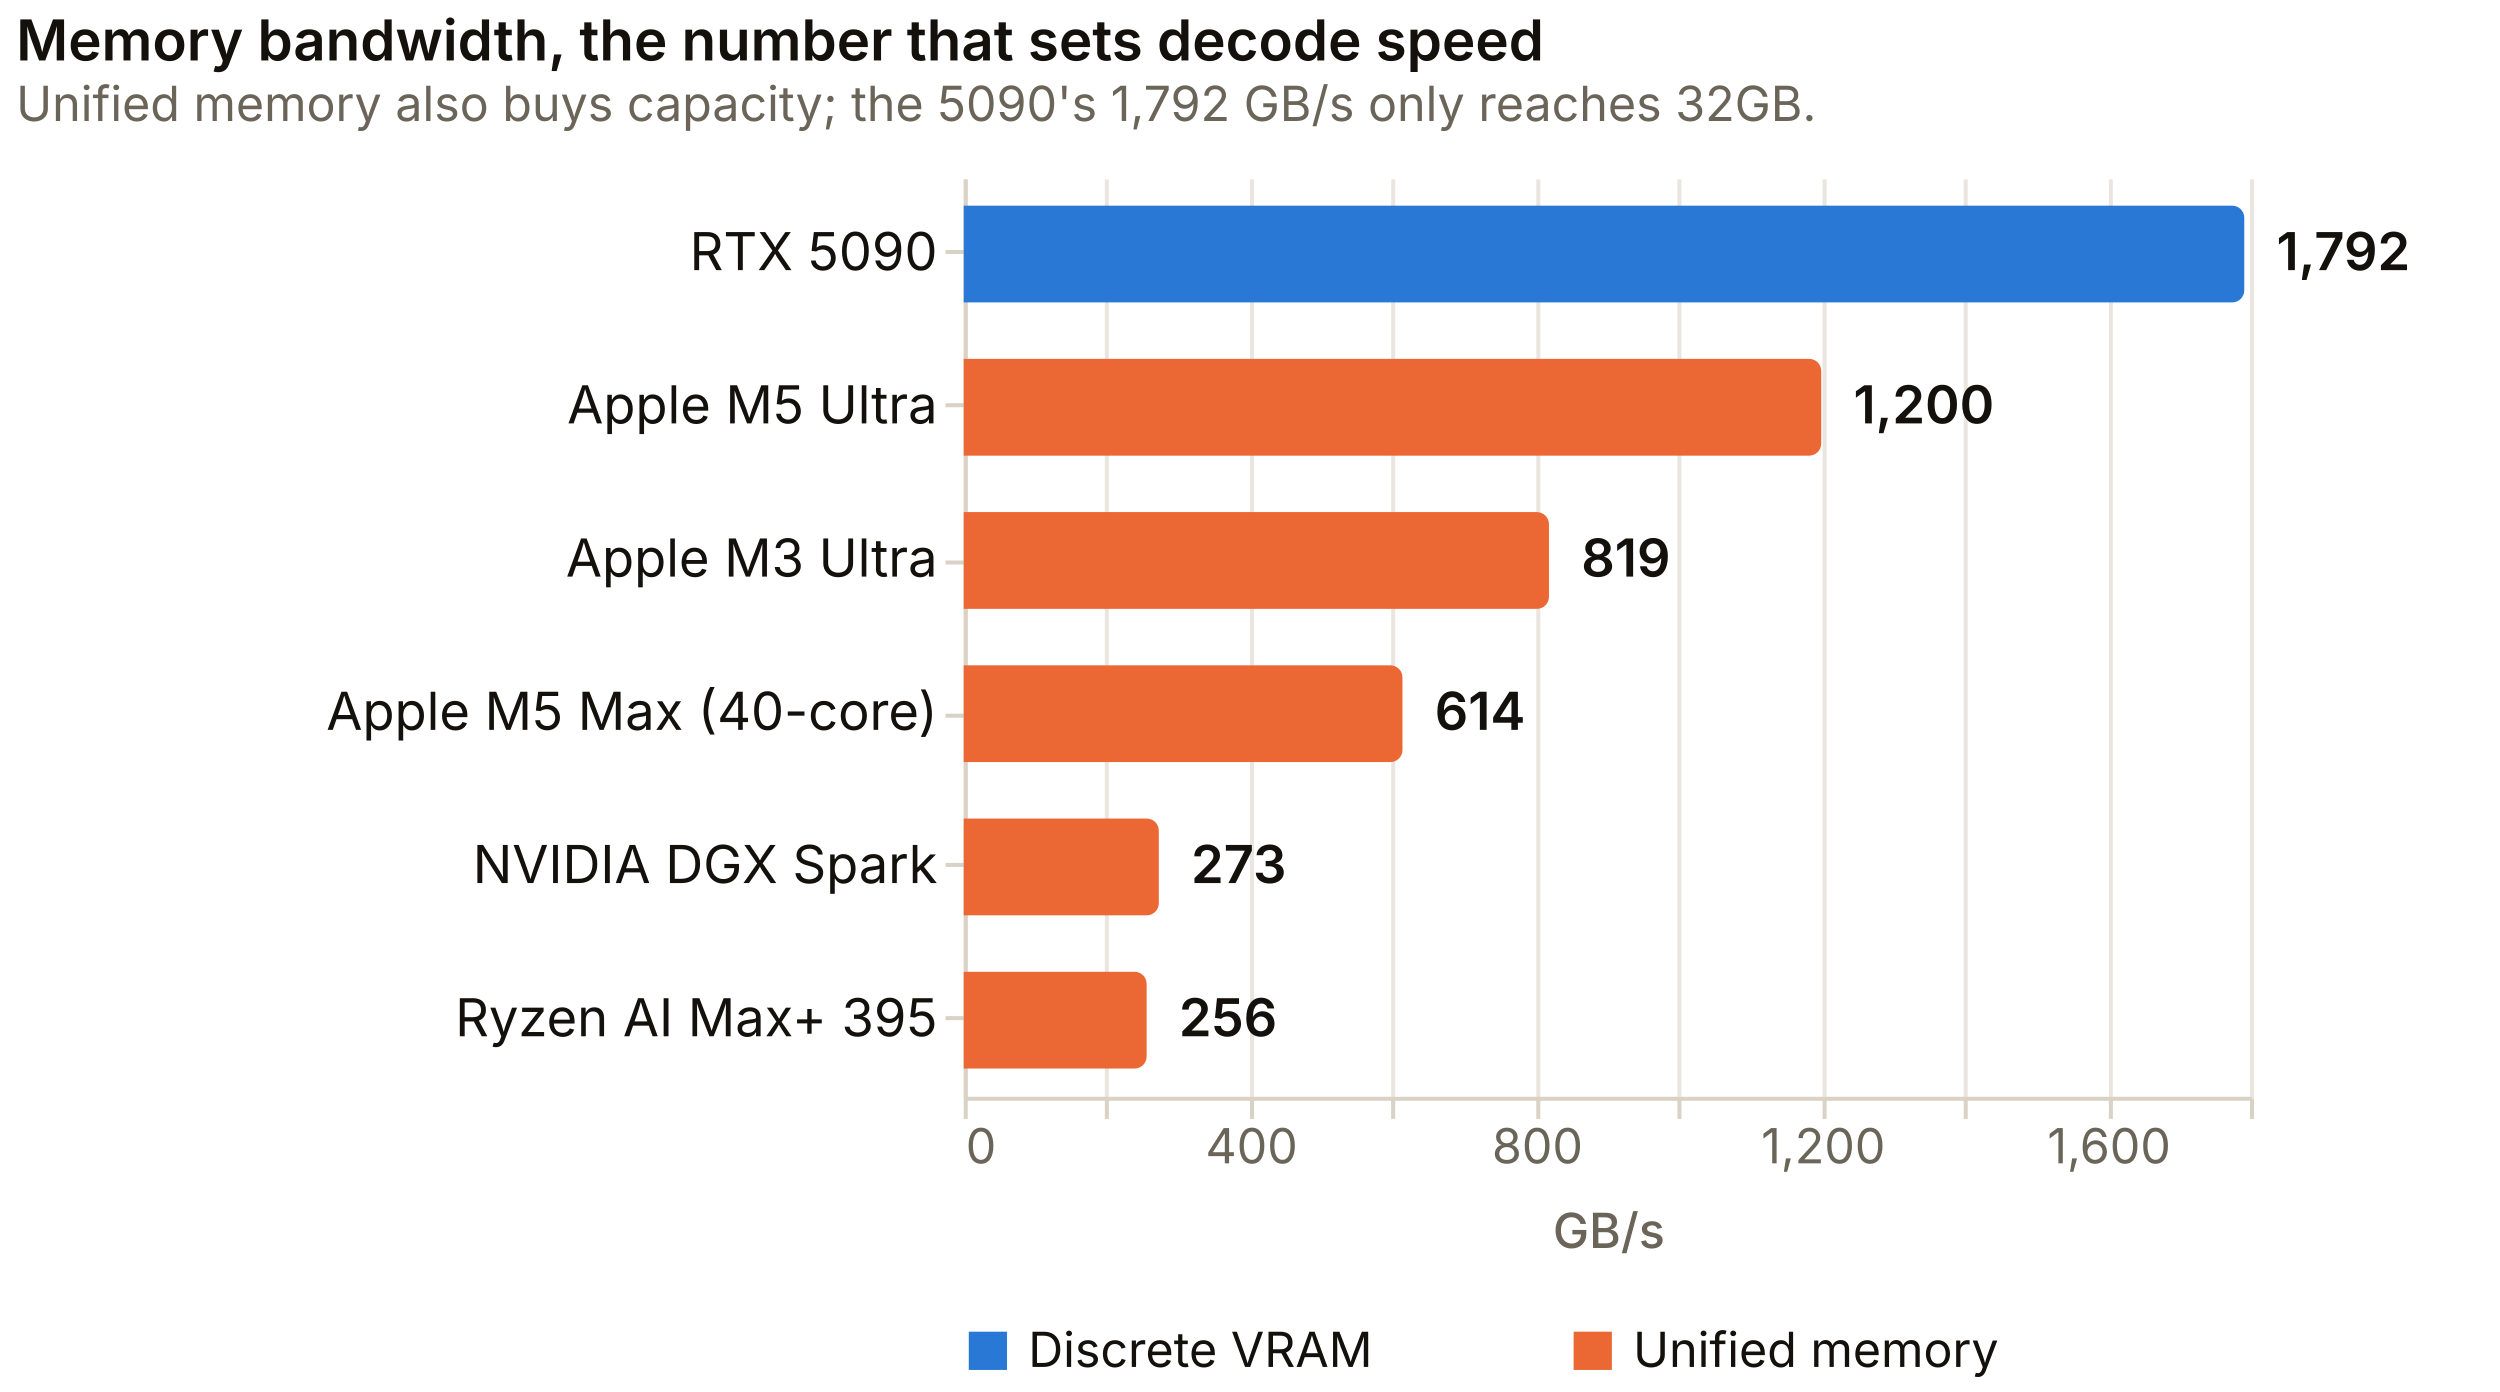
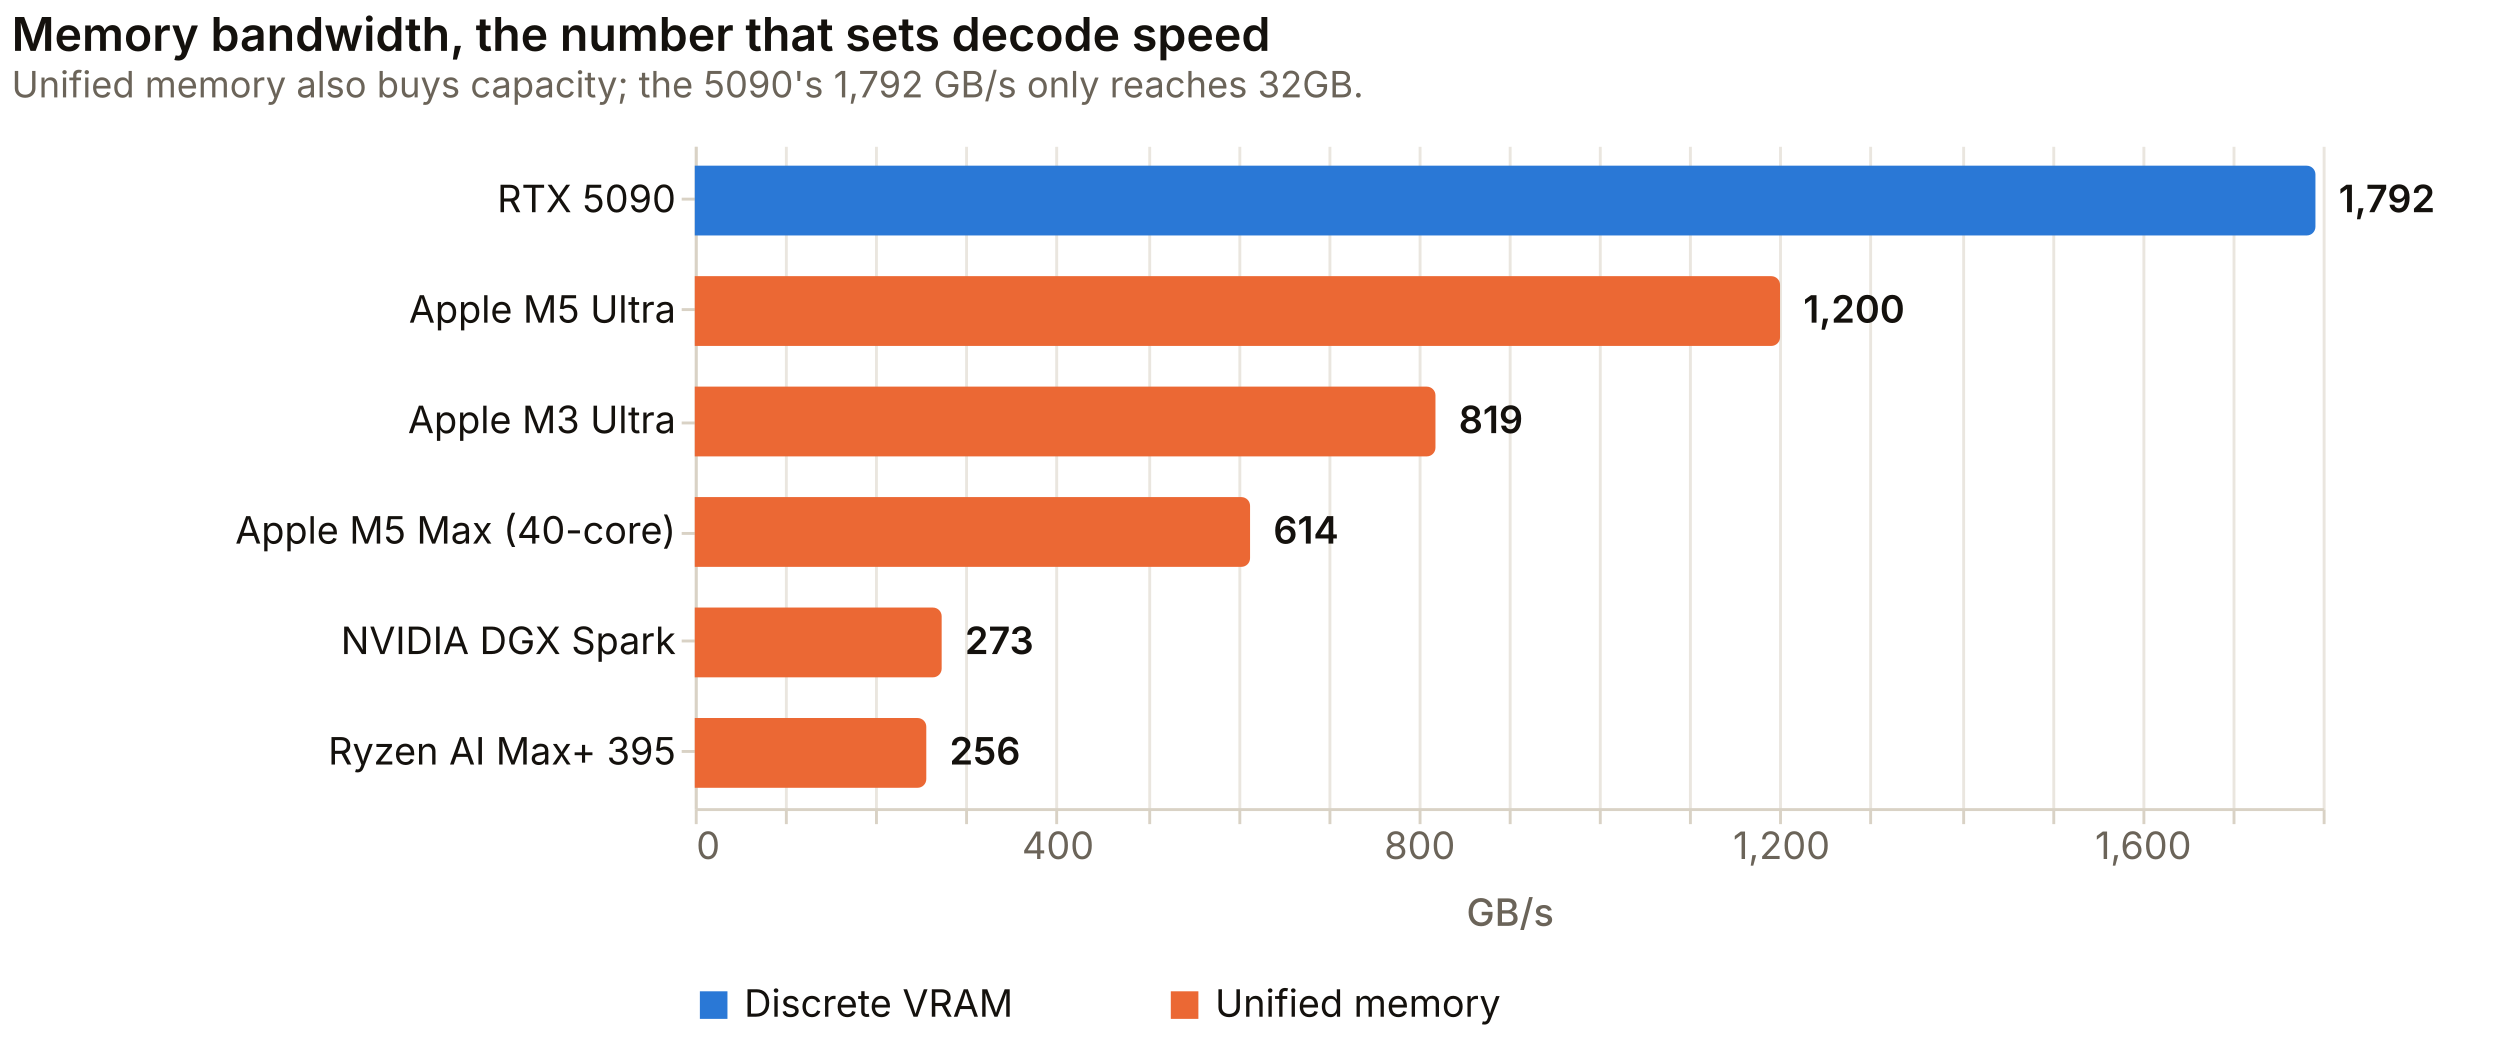
- <svg xmlns="http://www.w3.org/2000/svg" version="1.1" class="marks" width="620" height="345" viewBox="0 0 620 345">
-   <g fill="none" stroke-miterlimit="4" transform="translate(239,44)">
+ <svg xmlns="http://www.w3.org/2000/svg" version="1.1" class="marks" width="860" height="357" viewBox="0 0 860 357">
+   <g fill="none" stroke-miterlimit="4" transform="translate(239,50)">
    <g class="mark-group role-frame root" role="graphics-object" aria-roledescription="group mark container">
      <g transform="translate(0,0)">
-         <path class="background" aria-hidden="true" d="M0,0h319v228h-319Z" />
+         <path class="background" aria-hidden="true" d="M0,0h560v228h-560Z" />
        <g>
          <g class="mark-group role-axis" aria-hidden="true">
            <g transform="translate(0.5,228.5)">
              <path class="background" aria-hidden="true" d="M0,0h0v0h0Z" pointer-events="none" />
              <g>
                <g class="mark-rule role-axis-grid" pointer-events="none">
                  <line transform="translate(0,0)" x2="0" y2="-228" stroke="#d9d2c5" stroke-opacity="0.55" stroke-width="1" opacity="1" />
-                   <line transform="translate(35,0)" x2="0" y2="-228" stroke="#d9d2c5" stroke-opacity="0.55" stroke-width="1" opacity="1" />
-                   <line transform="translate(71,0)" x2="0" y2="-228" stroke="#d9d2c5" stroke-opacity="0.55" stroke-width="1" opacity="1" />
-                   <line transform="translate(106,0)" x2="0" y2="-228" stroke="#d9d2c5" stroke-opacity="0.55" stroke-width="1" opacity="1" />
-                   <line transform="translate(142,0)" x2="0" y2="-228" stroke="#d9d2c5" stroke-opacity="0.55" stroke-width="1" opacity="1" />
-                   <line transform="translate(177,0)" x2="0" y2="-228" stroke="#d9d2c5" stroke-opacity="0.55" stroke-width="1" opacity="1" />
-                   <line transform="translate(213,0)" x2="0" y2="-228" stroke="#d9d2c5" stroke-opacity="0.55" stroke-width="1" opacity="1" />
-                   <line transform="translate(248,0)" x2="0" y2="-228" stroke="#d9d2c5" stroke-opacity="0.55" stroke-width="1" opacity="1" />
-                   <line transform="translate(284,0)" x2="0" y2="-228" stroke="#d9d2c5" stroke-opacity="0.55" stroke-width="1" opacity="1" />
-                   <line transform="translate(319,0)" x2="0" y2="-228" stroke="#d9d2c5" stroke-opacity="0.55" stroke-width="1" opacity="1" />
+                   <line transform="translate(31,0)" x2="0" y2="-228" stroke="#d9d2c5" stroke-opacity="0.55" stroke-width="1" opacity="1" />
+                   <line transform="translate(62,0)" x2="0" y2="-228" stroke="#d9d2c5" stroke-opacity="0.55" stroke-width="1" opacity="1" />
+                   <line transform="translate(93,0)" x2="0" y2="-228" stroke="#d9d2c5" stroke-opacity="0.55" stroke-width="1" opacity="1" />
+                   <line transform="translate(124,0)" x2="0" y2="-228" stroke="#d9d2c5" stroke-opacity="0.55" stroke-width="1" opacity="1" />
+                   <line transform="translate(156,0)" x2="0" y2="-228" stroke="#d9d2c5" stroke-opacity="0.55" stroke-width="1" opacity="1" />
+                   <line transform="translate(187,0)" x2="0" y2="-228" stroke="#d9d2c5" stroke-opacity="0.55" stroke-width="1" opacity="1" />
+                   <line transform="translate(218,0)" x2="0" y2="-228" stroke="#d9d2c5" stroke-opacity="0.55" stroke-width="1" opacity="1" />
+                   <line transform="translate(249,0)" x2="0" y2="-228" stroke="#d9d2c5" stroke-opacity="0.55" stroke-width="1" opacity="1" />
+                   <line transform="translate(280,0)" x2="0" y2="-228" stroke="#d9d2c5" stroke-opacity="0.55" stroke-width="1" opacity="1" />
+                   <line transform="translate(311,0)" x2="0" y2="-228" stroke="#d9d2c5" stroke-opacity="0.55" stroke-width="1" opacity="1" />
+                   <line transform="translate(342,0)" x2="0" y2="-228" stroke="#d9d2c5" stroke-opacity="0.55" stroke-width="1" opacity="1" />
+                   <line transform="translate(373,0)" x2="0" y2="-228" stroke="#d9d2c5" stroke-opacity="0.55" stroke-width="1" opacity="1" />
+                   <line transform="translate(404,0)" x2="0" y2="-228" stroke="#d9d2c5" stroke-opacity="0.55" stroke-width="1" opacity="1" />
+                   <line transform="translate(436,0)" x2="0" y2="-228" stroke="#d9d2c5" stroke-opacity="0.55" stroke-width="1" opacity="1" />
+                   <line transform="translate(467,0)" x2="0" y2="-228" stroke="#d9d2c5" stroke-opacity="0.55" stroke-width="1" opacity="1" />
+                   <line transform="translate(498,0)" x2="0" y2="-228" stroke="#d9d2c5" stroke-opacity="0.55" stroke-width="1" opacity="1" />
+                   <line transform="translate(529,0)" x2="0" y2="-228" stroke="#d9d2c5" stroke-opacity="0.55" stroke-width="1" opacity="1" />
+                   <line transform="translate(560,0)" x2="0" y2="-228" stroke="#d9d2c5" stroke-opacity="0.55" stroke-width="1" opacity="1" />
                </g>
              </g>
              <path class="foreground" aria-hidden="true" d="" pointer-events="none" display="none" />
            </g>
          </g>
          <g class="mark-group role-axis" role="graphics-symbol" aria-roledescription="axis" aria-label="X-axis titled 'GB/s' for a linear scale with values from 0 to 1,800">
            <g transform="translate(0.5,228.5)">
              <path class="background" aria-hidden="true" d="M0,0h0v0h0Z" pointer-events="none" />
              <g>
                <g class="mark-rule role-axis-tick" pointer-events="none">
                  <line transform="translate(0,0)" x2="0" y2="5" stroke="#d9d2c5" stroke-width="1" opacity="1" />
-                   <line transform="translate(35,0)" x2="0" y2="5" stroke="#d9d2c5" stroke-width="1" opacity="1" />
-                   <line transform="translate(71,0)" x2="0" y2="5" stroke="#d9d2c5" stroke-width="1" opacity="1" />
-                   <line transform="translate(106,0)" x2="0" y2="5" stroke="#d9d2c5" stroke-width="1" opacity="1" />
-                   <line transform="translate(142,0)" x2="0" y2="5" stroke="#d9d2c5" stroke-width="1" opacity="1" />
-                   <line transform="translate(177,0)" x2="0" y2="5" stroke="#d9d2c5" stroke-width="1" opacity="1" />
-                   <line transform="translate(213,0)" x2="0" y2="5" stroke="#d9d2c5" stroke-width="1" opacity="1" />
-                   <line transform="translate(248,0)" x2="0" y2="5" stroke="#d9d2c5" stroke-width="1" opacity="1" />
-                   <line transform="translate(284,0)" x2="0" y2="5" stroke="#d9d2c5" stroke-width="1" opacity="1" />
-                   <line transform="translate(319,0)" x2="0" y2="5" stroke="#d9d2c5" stroke-width="1" opacity="1" />
+                   <line transform="translate(31,0)" x2="0" y2="5" stroke="#d9d2c5" stroke-width="1" opacity="1" />
+                   <line transform="translate(62,0)" x2="0" y2="5" stroke="#d9d2c5" stroke-width="1" opacity="1" />
+                   <line transform="translate(93,0)" x2="0" y2="5" stroke="#d9d2c5" stroke-width="1" opacity="1" />
+                   <line transform="translate(124,0)" x2="0" y2="5" stroke="#d9d2c5" stroke-width="1" opacity="1" />
+                   <line transform="translate(156,0)" x2="0" y2="5" stroke="#d9d2c5" stroke-width="1" opacity="1" />
+                   <line transform="translate(187,0)" x2="0" y2="5" stroke="#d9d2c5" stroke-width="1" opacity="1" />
+                   <line transform="translate(218,0)" x2="0" y2="5" stroke="#d9d2c5" stroke-width="1" opacity="1" />
+                   <line transform="translate(249,0)" x2="0" y2="5" stroke="#d9d2c5" stroke-width="1" opacity="1" />
+                   <line transform="translate(280,0)" x2="0" y2="5" stroke="#d9d2c5" stroke-width="1" opacity="1" />
+                   <line transform="translate(311,0)" x2="0" y2="5" stroke="#d9d2c5" stroke-width="1" opacity="1" />
+                   <line transform="translate(342,0)" x2="0" y2="5" stroke="#d9d2c5" stroke-width="1" opacity="1" />
+                   <line transform="translate(373,0)" x2="0" y2="5" stroke="#d9d2c5" stroke-width="1" opacity="1" />
+                   <line transform="translate(404,0)" x2="0" y2="5" stroke="#d9d2c5" stroke-width="1" opacity="1" />
+                   <line transform="translate(436,0)" x2="0" y2="5" stroke="#d9d2c5" stroke-width="1" opacity="1" />
+                   <line transform="translate(467,0)" x2="0" y2="5" stroke="#d9d2c5" stroke-width="1" opacity="1" />
+                   <line transform="translate(498,0)" x2="0" y2="5" stroke="#d9d2c5" stroke-width="1" opacity="1" />
+                   <line transform="translate(529,0)" x2="0" y2="5" stroke="#d9d2c5" stroke-width="1" opacity="1" />
+                   <line transform="translate(560,0)" x2="0" y2="5" stroke="#d9d2c5" stroke-width="1" opacity="1" />
                </g>
                <g class="mark-text role-axis-label" pointer-events="none">
-                   <text text-anchor="start" transform="translate(0,16)" font-family="ui-sans-serif, system-ui, -apple-system, 'Segoe UI', Inter, Helvetica, Arial, sans-serif" font-size="12px" fill="#6b6459" opacity="1">0</text>
-                   <text text-anchor="middle" transform="translate(35.44444,16)" font-family="ui-sans-serif, system-ui, -apple-system, 'Segoe UI', Inter, Helvetica, Arial, sans-serif" font-size="12px" fill="#6b6459" opacity="0">200</text>
-                   <text text-anchor="middle" transform="translate(70.88889,16)" font-family="ui-sans-serif, system-ui, -apple-system, 'Segoe UI', Inter, Helvetica, Arial, sans-serif" font-size="12px" fill="#6b6459" opacity="1">400</text>
-                   <text text-anchor="middle" transform="translate(106.3333,16)" font-family="ui-sans-serif, system-ui, -apple-system, 'Segoe UI', Inter, Helvetica, Arial, sans-serif" font-size="12px" fill="#6b6459" opacity="0">600</text>
-                   <text text-anchor="middle" transform="translate(141.7778,16)" font-family="ui-sans-serif, system-ui, -apple-system, 'Segoe UI', Inter, Helvetica, Arial, sans-serif" font-size="12px" fill="#6b6459" opacity="1">800</text>
-                   <text text-anchor="middle" transform="translate(177.2222,16)" font-family="ui-sans-serif, system-ui, -apple-system, 'Segoe UI', Inter, Helvetica, Arial, sans-serif" font-size="12px" fill="#6b6459" opacity="0">1,000</text>
-                   <text text-anchor="middle" transform="translate(212.6667,16)" font-family="ui-sans-serif, system-ui, -apple-system, 'Segoe UI', Inter, Helvetica, Arial, sans-serif" font-size="12px" fill="#6b6459" opacity="1">1,200</text>
-                   <text text-anchor="middle" transform="translate(248.1111,16)" font-family="ui-sans-serif, system-ui, -apple-system, 'Segoe UI', Inter, Helvetica, Arial, sans-serif" font-size="12px" fill="#6b6459" opacity="0">1,400</text>
-                   <text text-anchor="middle" transform="translate(283.5556,16)" font-family="ui-sans-serif, system-ui, -apple-system, 'Segoe UI', Inter, Helvetica, Arial, sans-serif" font-size="12px" fill="#6b6459" opacity="1">1,600</text>
-                   <text text-anchor="end" transform="translate(319,16)" font-family="ui-sans-serif, system-ui, -apple-system, 'Segoe UI', Inter, Helvetica, Arial, sans-serif" font-size="12px" fill="#6b6459" opacity="0">1,800</text>
+                   <text text-anchor="start" transform="translate(0,17)" font-family="ui-sans-serif, system-ui, -apple-system, 'Segoe UI', Inter, Helvetica, Arial, sans-serif" font-size="13px" fill="#6b6459" opacity="1">0</text>
+                   <text text-anchor="middle" transform="translate(31.11111,17)" font-family="ui-sans-serif, system-ui, -apple-system, 'Segoe UI', Inter, Helvetica, Arial, sans-serif" font-size="13px" fill="#6b6459" opacity="0">100</text>
+                   <text text-anchor="middle" transform="translate(62.22222,17)" font-family="ui-sans-serif, system-ui, -apple-system, 'Segoe UI', Inter, Helvetica, Arial, sans-serif" font-size="13px" fill="#6b6459" opacity="0">200</text>
+                   <text text-anchor="middle" transform="translate(93.33333,17)" font-family="ui-sans-serif, system-ui, -apple-system, 'Segoe UI', Inter, Helvetica, Arial, sans-serif" font-size="13px" fill="#6b6459" opacity="0">300</text>
+                   <text text-anchor="middle" transform="translate(124.4444,17)" font-family="ui-sans-serif, system-ui, -apple-system, 'Segoe UI', Inter, Helvetica, Arial, sans-serif" font-size="13px" fill="#6b6459" opacity="1">400</text>
+                   <text text-anchor="middle" transform="translate(155.5556,17)" font-family="ui-sans-serif, system-ui, -apple-system, 'Segoe UI', Inter, Helvetica, Arial, sans-serif" font-size="13px" fill="#6b6459" opacity="0">500</text>
+                   <text text-anchor="middle" transform="translate(186.6667,17)" font-family="ui-sans-serif, system-ui, -apple-system, 'Segoe UI', Inter, Helvetica, Arial, sans-serif" font-size="13px" fill="#6b6459" opacity="0">600</text>
+                   <text text-anchor="middle" transform="translate(217.7778,17)" font-family="ui-sans-serif, system-ui, -apple-system, 'Segoe UI', Inter, Helvetica, Arial, sans-serif" font-size="13px" fill="#6b6459" opacity="0">700</text>
+                   <text text-anchor="middle" transform="translate(248.8889,17)" font-family="ui-sans-serif, system-ui, -apple-system, 'Segoe UI', Inter, Helvetica, Arial, sans-serif" font-size="13px" fill="#6b6459" opacity="1">800</text>
+                   <text text-anchor="middle" transform="translate(280,17)" font-family="ui-sans-serif, system-ui, -apple-system, 'Segoe UI', Inter, Helvetica, Arial, sans-serif" font-size="13px" fill="#6b6459" opacity="0">900</text>
+                   <text text-anchor="middle" transform="translate(311.1111,17)" font-family="ui-sans-serif, system-ui, -apple-system, 'Segoe UI', Inter, Helvetica, Arial, sans-serif" font-size="13px" fill="#6b6459" opacity="0">1,000</text>
+                   <text text-anchor="middle" transform="translate(342.2222,17)" font-family="ui-sans-serif, system-ui, -apple-system, 'Segoe UI', Inter, Helvetica, Arial, sans-serif" font-size="13px" fill="#6b6459" opacity="0">1,100</text>
+                   <text text-anchor="middle" transform="translate(373.3333,17)" font-family="ui-sans-serif, system-ui, -apple-system, 'Segoe UI', Inter, Helvetica, Arial, sans-serif" font-size="13px" fill="#6b6459" opacity="1">1,200</text>
+                   <text text-anchor="middle" transform="translate(404.4444,17)" font-family="ui-sans-serif, system-ui, -apple-system, 'Segoe UI', Inter, Helvetica, Arial, sans-serif" font-size="13px" fill="#6b6459" opacity="0">1,300</text>
+                   <text text-anchor="middle" transform="translate(435.5556,17)" font-family="ui-sans-serif, system-ui, -apple-system, 'Segoe UI', Inter, Helvetica, Arial, sans-serif" font-size="13px" fill="#6b6459" opacity="0">1,400</text>
+                   <text text-anchor="middle" transform="translate(466.6667,17)" font-family="ui-sans-serif, system-ui, -apple-system, 'Segoe UI', Inter, Helvetica, Arial, sans-serif" font-size="13px" fill="#6b6459" opacity="0">1,500</text>
+                   <text text-anchor="middle" transform="translate(497.7778,17)" font-family="ui-sans-serif, system-ui, -apple-system, 'Segoe UI', Inter, Helvetica, Arial, sans-serif" font-size="13px" fill="#6b6459" opacity="1">1,600</text>
+                   <text text-anchor="middle" transform="translate(528.8889,17)" font-family="ui-sans-serif, system-ui, -apple-system, 'Segoe UI', Inter, Helvetica, Arial, sans-serif" font-size="13px" fill="#6b6459" opacity="0">1,700</text>
+                   <text text-anchor="end" transform="translate(560,17)" font-family="ui-sans-serif, system-ui, -apple-system, 'Segoe UI', Inter, Helvetica, Arial, sans-serif" font-size="13px" fill="#6b6459" opacity="0">1,800</text>
                </g>
                <g class="mark-rule role-axis-domain" pointer-events="none">
-                   <line transform="translate(0,0)" x2="319" y2="0" stroke="#d9d2c5" stroke-width="1" opacity="1" />
+                   <line transform="translate(0,0)" x2="560" y2="0" stroke="#d9d2c5" stroke-width="1" opacity="1" />
                </g>
                <g class="mark-text role-axis-title" pointer-events="none">
-                   <text text-anchor="middle" transform="translate(159.5,37)" font-family="ui-sans-serif, system-ui, -apple-system, 'Segoe UI', Inter, Helvetica, Arial, sans-serif" font-size="12px" font-weight="500" fill="#6b6459" opacity="1">GB/s</text>
+                   <text text-anchor="middle" transform="translate(280,40)" font-family="ui-sans-serif, system-ui, -apple-system, 'Segoe UI', Inter, Helvetica, Arial, sans-serif" font-size="13px" font-weight="500" fill="#6b6459" opacity="1">GB/s</text>
                </g>
              </g>
              <path class="foreground" aria-hidden="true" d="" pointer-events="none" display="none" />
            </g>
          </g>
          <g class="mark-group role-axis" role="graphics-symbol" aria-roledescription="axis" aria-label="Y-axis for a discrete scale with 6 values: RTX 5090, Apple M5 Ultra, Apple M3 Ultra, Apple M5 Max (40-core), NVIDIA DGX Spark, Ryzen AI Max+ 395">
            <g transform="translate(0.5,0.5)">
              <path class="background" aria-hidden="true" d="M0,0h0v0h0Z" pointer-events="none" />
              <g>
                <g class="mark-rule role-axis-tick" pointer-events="none">
                  <line transform="translate(0,18)" x2="-5" y2="0" stroke="#d9d2c5" stroke-width="1" opacity="1" />
                  <line transform="translate(0,56)" x2="-5" y2="0" stroke="#d9d2c5" stroke-width="1" opacity="1" />
                  <line transform="translate(0,95)" x2="-5" y2="0" stroke="#d9d2c5" stroke-width="1" opacity="1" />
                  <line transform="translate(0,133)" x2="-5" y2="0" stroke="#d9d2c5" stroke-width="1" opacity="1" />
                  <line transform="translate(0,170)" x2="-5" y2="0" stroke="#d9d2c5" stroke-width="1" opacity="1" />
                  <line transform="translate(0,208)" x2="-5" y2="0" stroke="#d9d2c5" stroke-width="1" opacity="1" />
                </g>
                <g class="mark-text role-axis-label" pointer-events="none">
                  <text text-anchor="end" transform="translate(-7,22.5)" font-family="ui-sans-serif, system-ui, -apple-system, 'Segoe UI', Inter, Helvetica, Arial, sans-serif" font-size="13px" fill="#14110d" opacity="1">RTX 5090</text>
                  <text text-anchor="end" transform="translate(-7,60.5)" font-family="ui-sans-serif, system-ui, -apple-system, 'Segoe UI', Inter, Helvetica, Arial, sans-serif" font-size="13px" fill="#14110d" opacity="1">Apple M5 Ultra</text>
                  <text text-anchor="end" transform="translate(-7,98.5)" font-family="ui-sans-serif, system-ui, -apple-system, 'Segoe UI', Inter, Helvetica, Arial, sans-serif" font-size="13px" fill="#14110d" opacity="1">Apple M3 Ultra</text>
                  <text text-anchor="end" transform="translate(-7,136.5)" font-family="ui-sans-serif, system-ui, -apple-system, 'Segoe UI', Inter, Helvetica, Arial, sans-serif" font-size="13px" fill="#14110d" opacity="1">Apple M5 Max (40-core)</text>
                  <text text-anchor="end" transform="translate(-7,174.5)" font-family="ui-sans-serif, system-ui, -apple-system, 'Segoe UI', Inter, Helvetica, Arial, sans-serif" font-size="13px" fill="#14110d" opacity="1">NVIDIA DGX Spark</text>
                  <text text-anchor="end" transform="translate(-7,212.5)" font-family="ui-sans-serif, system-ui, -apple-system, 'Segoe UI', Inter, Helvetica, Arial, sans-serif" font-size="13px" fill="#14110d" opacity="1">Ryzen AI Max+ 395</text>
                </g>
                <g class="mark-rule role-axis-domain" pointer-events="none">
                  <line transform="translate(0,0)" x2="0" y2="228" stroke="#d9d2c5" stroke-width="1" opacity="1" />
                </g>
              </g>
              <path class="foreground" aria-hidden="true" d="" pointer-events="none" display="none" />
            </g>
          </g>
          <g class="mark-group role-scope" role="graphics-object" aria-roledescription="group mark container">
            <g transform="translate(0,7)">
-               <path class="background" aria-hidden="true" d="M0,0L314.582,0C316.238,0,317.582,1.344,317.582,3L317.582,21C317.582,22.656,316.238,24,314.582,24L0,24C0,24,0,24,0,24L0,0C0,0,0,0,0,0Z" />
+               <path class="background" aria-hidden="true" d="M0,0L554.511,0C556.167,0,557.511,1.344,557.511,3L557.511,21C557.511,22.656,556.167,24,554.511,24L0,24C0,24,0,24,0,24L0,0C0,0,0,0,0,0Z" />
              <g clip-path="url(#clip19)">
                <g class="mark-group role-scope" role="graphics-object" aria-roledescription="group mark container">
                  <g transform="translate(0,0)">
                    <path class="background" aria-hidden="true" d="M0,0h0v24h0Z" />
                    <g>
                      <g class="mark-rect role-mark layer_0_marks" role="graphics-object" aria-roledescription="rect mark container">
-                         <path aria-label="GB/s: 1792; hw: RTX 5090; kind: Discrete VRAM" role="graphics-symbol" aria-roledescription="bar" d="M0,0h317.582v24h-317.582Z" fill="#2a78d6" />
+                         <path aria-label="GB/s: 1792; hw: RTX 5090; kind: Discrete VRAM" role="graphics-symbol" aria-roledescription="bar" d="M0,0h557.511v24h-557.511Z" fill="#2a78d6" />
                      </g>
                    </g>
                    <path class="foreground" aria-hidden="true" d="" display="none" />
                  </g>
                </g>
              </g>
              <path class="foreground" aria-hidden="true" d="" display="none" />
            </g>
            <g transform="translate(0,45)">
-               <path class="background" aria-hidden="true" d="M0,0L209.667,0C211.322,0,212.667,1.344,212.667,3L212.667,21C212.667,22.656,211.322,24,209.667,24L0,24C0,24,0,24,0,24L0,0C0,0,0,0,0,0Z" />
+               <path class="background" aria-hidden="true" d="M0,0L370.333,0C371.989,0,373.333,1.344,373.333,3L373.333,21C373.333,22.656,371.989,24,370.333,24L0,24C0,24,0,24,0,24L0,0C0,0,0,0,0,0Z" />
              <g clip-path="url(#clip20)">
                <g class="mark-group role-scope" role="graphics-object" aria-roledescription="group mark container">
                  <g transform="translate(0,0)">
                    <path class="background" aria-hidden="true" d="M0,0h0v24h0Z" />
                    <g>
                      <g class="mark-rect role-mark layer_0_marks" role="graphics-object" aria-roledescription="rect mark container">
-                         <path aria-label="GB/s: 1200; hw: Apple M5 Ultra; kind: Unified memory" role="graphics-symbol" aria-roledescription="bar" d="M0,0h212.667v24h-212.667Z" fill="#eb6834" />
+                         <path aria-label="GB/s: 1200; hw: Apple M5 Ultra; kind: Unified memory" role="graphics-symbol" aria-roledescription="bar" d="M0,0h373.333v24h-373.333Z" fill="#eb6834" />
                      </g>
                    </g>
                    <path class="foreground" aria-hidden="true" d="" display="none" />
                  </g>
                </g>
              </g>
              <path class="foreground" aria-hidden="true" d="" display="none" />
            </g>
            <g transform="translate(0,83)">
-               <path class="background" aria-hidden="true" d="M0,0L142.145,0C143.801,0,145.145,1.344,145.145,3L145.145,21C145.145,22.656,143.801,24,142.145,24L0,24C0,24,0,24,0,24L0,0C0,0,0,0,0,0Z" />
+               <path class="background" aria-hidden="true" d="M0,0L251.8,0C253.456,0,254.8,1.344,254.8,3L254.8,21C254.8,22.656,253.456,24,251.8,24L0,24C0,24,0,24,0,24L0,0C0,0,0,0,0,0Z" />
              <g clip-path="url(#clip21)">
                <g class="mark-group role-scope" role="graphics-object" aria-roledescription="group mark container">
                  <g transform="translate(0,0)">
                    <path class="background" aria-hidden="true" d="M0,0h0v24h0Z" />
                    <g>
                      <g class="mark-rect role-mark layer_0_marks" role="graphics-object" aria-roledescription="rect mark container">
-                         <path aria-label="GB/s: 819; hw: Apple M3 Ultra; kind: Unified memory" role="graphics-symbol" aria-roledescription="bar" d="M0,0h145.145v24h-145.145Z" fill="#eb6834" />
+                         <path aria-label="GB/s: 819; hw: Apple M3 Ultra; kind: Unified memory" role="graphics-symbol" aria-roledescription="bar" d="M0,0h254.8v24h-254.8Z" fill="#eb6834" />
                      </g>
                    </g>
                    <path class="foreground" aria-hidden="true" d="" display="none" />
                  </g>
                </g>
              </g>
              <path class="foreground" aria-hidden="true" d="" display="none" />
            </g>
            <g transform="translate(0,121)">
-               <path class="background" aria-hidden="true" d="M0,0L105.814,0C107.47,0,108.814,1.344,108.814,3L108.814,21C108.814,22.656,107.47,24,105.814,24L0,24C0,24,0,24,0,24L0,0C0,0,0,0,0,0Z" />
+               <path class="background" aria-hidden="true" d="M0,0L188.022,0C189.678,0,191.022,1.344,191.022,3L191.022,21C191.022,22.656,189.678,24,188.022,24L0,24C0,24,0,24,0,24L0,0C0,0,0,0,0,0Z" />
              <g clip-path="url(#clip22)">
                <g class="mark-group role-scope" role="graphics-object" aria-roledescription="group mark container">
                  <g transform="translate(0,0)">
                    <path class="background" aria-hidden="true" d="M0,0h0v24h0Z" />
                    <g>
                      <g class="mark-rect role-mark layer_0_marks" role="graphics-object" aria-roledescription="rect mark container">
-                         <path aria-label="GB/s: 614; hw: Apple M5 Max (40-core); kind: Unified memory" role="graphics-symbol" aria-roledescription="bar" d="M0,0h108.814v24h-108.814Z" fill="#eb6834" />
+                         <path aria-label="GB/s: 614; hw: Apple M5 Max (40-core); kind: Unified memory" role="graphics-symbol" aria-roledescription="bar" d="M0,0h191.022v24h-191.022Z" fill="#eb6834" />
                      </g>
                    </g>
                    <path class="foreground" aria-hidden="true" d="" display="none" />
                  </g>
                </g>
              </g>
              <path class="foreground" aria-hidden="true" d="" display="none" />
            </g>
            <g transform="translate(0,159)">
-               <path class="background" aria-hidden="true" d="M0,0L45.382,0C47.037,0,48.382,1.344,48.382,3L48.382,21C48.382,22.656,47.037,24,45.382,24L0,24C0,24,0,24,0,24L0,0C0,0,0,0,0,0Z" />
+               <path class="background" aria-hidden="true" d="M0,0L81.933,0C83.589,0,84.933,1.344,84.933,3L84.933,21C84.933,22.656,83.589,24,81.933,24L0,24C0,24,0,24,0,24L0,0C0,0,0,0,0,0Z" />
              <g clip-path="url(#clip23)">
                <g class="mark-group role-scope" role="graphics-object" aria-roledescription="group mark container">
                  <g transform="translate(0,0)">
                    <path class="background" aria-hidden="true" d="M0,0h0v24h0Z" />
                    <g>
                      <g class="mark-rect role-mark layer_0_marks" role="graphics-object" aria-roledescription="rect mark container">
-                         <path aria-label="GB/s: 273; hw: NVIDIA DGX Spark; kind: Unified memory" role="graphics-symbol" aria-roledescription="bar" d="M0,0h48.382v24h-48.382Z" fill="#eb6834" />
+                         <path aria-label="GB/s: 273; hw: NVIDIA DGX Spark; kind: Unified memory" role="graphics-symbol" aria-roledescription="bar" d="M0,0h84.933v24h-84.933Z" fill="#eb6834" />
                      </g>
                    </g>
                    <path class="foreground" aria-hidden="true" d="" display="none" />
                  </g>
                </g>
              </g>
              <path class="foreground" aria-hidden="true" d="" display="none" />
            </g>
            <g transform="translate(0,197)">
-               <path class="background" aria-hidden="true" d="M0,0L42.369,0C44.025,0,45.369,1.344,45.369,3L45.369,21C45.369,22.656,44.025,24,42.369,24L0,24C0,24,0,24,0,24L0,0C0,0,0,0,0,0Z" />
+               <path class="background" aria-hidden="true" d="M0,0L76.644,0C78.3,0,79.644,1.344,79.644,3L79.644,21C79.644,22.656,78.3,24,76.644,24L0,24C0,24,0,24,0,24L0,0C0,0,0,0,0,0Z" />
              <g clip-path="url(#clip24)">
                <g class="mark-group role-scope" role="graphics-object" aria-roledescription="group mark container">
                  <g transform="translate(0,0)">
                    <path class="background" aria-hidden="true" d="M0,0h0v24h0Z" />
                    <g>
                      <g class="mark-rect role-mark layer_0_marks" role="graphics-object" aria-roledescription="rect mark container">
-                         <path aria-label="GB/s: 256; hw: Ryzen AI Max+ 395; kind: Unified memory" role="graphics-symbol" aria-roledescription="bar" d="M0,0h45.369v24h-45.369Z" fill="#eb6834" />
+                         <path aria-label="GB/s: 256; hw: Ryzen AI Max+ 395; kind: Unified memory" role="graphics-symbol" aria-roledescription="bar" d="M0,0h79.644v24h-79.644Z" fill="#eb6834" />
                      </g>
                    </g>
                    <path class="foreground" aria-hidden="true" d="" display="none" />
                  </g>
                </g>
              </g>
              <path class="foreground" aria-hidden="true" d="" display="none" />
            </g>
          </g>
          <g class="mark-text role-mark layer_1_marks" role="graphics-object" aria-roledescription="text mark container">
-             <text aria-label="GB/s: 1792; hw: RTX 5090; v: 1,792" role="graphics-symbol" aria-roledescription="text mark" text-anchor="start" transform="translate(325.5822,23)" font-family="ui-sans-serif, system-ui, -apple-system, 'Segoe UI', Inter, Helvetica, Arial, sans-serif" font-size="13px" font-weight="600" fill="#14110d">1,792</text>
-             <text aria-label="GB/s: 1200; hw: Apple M5 Ultra; v: 1,200" role="graphics-symbol" aria-roledescription="text mark" text-anchor="start" transform="translate(220.6667,61)" font-family="ui-sans-serif, system-ui, -apple-system, 'Segoe UI', Inter, Helvetica, Arial, sans-serif" font-size="13px" font-weight="600" fill="#14110d">1,200</text>
-             <text aria-label="GB/s: 819; hw: Apple M3 Ultra; v: 819" role="graphics-symbol" aria-roledescription="text mark" text-anchor="start" transform="translate(153.145,99)" font-family="ui-sans-serif, system-ui, -apple-system, 'Segoe UI', Inter, Helvetica, Arial, sans-serif" font-size="13px" font-weight="600" fill="#14110d">819</text>
-             <text aria-label="GB/s: 614; hw: Apple M5 Max (40-core); v: 614" role="graphics-symbol" aria-roledescription="text mark" text-anchor="start" transform="translate(116.8144,137)" font-family="ui-sans-serif, system-ui, -apple-system, 'Segoe UI', Inter, Helvetica, Arial, sans-serif" font-size="13px" font-weight="600" fill="#14110d">614</text>
-             <text aria-label="GB/s: 273; hw: NVIDIA DGX Spark; v: 273" role="graphics-symbol" aria-roledescription="text mark" text-anchor="start" transform="translate(56.38167,175)" font-family="ui-sans-serif, system-ui, -apple-system, 'Segoe UI', Inter, Helvetica, Arial, sans-serif" font-size="13px" font-weight="600" fill="#14110d">273</text>
-             <text aria-label="GB/s: 256; hw: Ryzen AI Max+ 395; v: 256" role="graphics-symbol" aria-roledescription="text mark" text-anchor="start" transform="translate(53.36889,213)" font-family="ui-sans-serif, system-ui, -apple-system, 'Segoe UI', Inter, Helvetica, Arial, sans-serif" font-size="13px" font-weight="600" fill="#14110d">256</text>
+             <text aria-label="GB/s: 1792; hw: RTX 5090; v: 1,792" role="graphics-symbol" aria-roledescription="text mark" text-anchor="start" transform="translate(565.5111,23)" font-family="ui-sans-serif, system-ui, -apple-system, 'Segoe UI', Inter, Helvetica, Arial, sans-serif" font-size="13px" font-weight="600" fill="#14110d">1,792</text>
+             <text aria-label="GB/s: 1200; hw: Apple M5 Ultra; v: 1,200" role="graphics-symbol" aria-roledescription="text mark" text-anchor="start" transform="translate(381.3333,61)" font-family="ui-sans-serif, system-ui, -apple-system, 'Segoe UI', Inter, Helvetica, Arial, sans-serif" font-size="13px" font-weight="600" fill="#14110d">1,200</text>
+             <text aria-label="GB/s: 819; hw: Apple M3 Ultra; v: 819" role="graphics-symbol" aria-roledescription="text mark" text-anchor="start" transform="translate(262.8,99)" font-family="ui-sans-serif, system-ui, -apple-system, 'Segoe UI', Inter, Helvetica, Arial, sans-serif" font-size="13px" font-weight="600" fill="#14110d">819</text>
+             <text aria-label="GB/s: 614; hw: Apple M5 Max (40-core); v: 614" role="graphics-symbol" aria-roledescription="text mark" text-anchor="start" transform="translate(199.0222,137)" font-family="ui-sans-serif, system-ui, -apple-system, 'Segoe UI', Inter, Helvetica, Arial, sans-serif" font-size="13px" font-weight="600" fill="#14110d">614</text>
+             <text aria-label="GB/s: 273; hw: NVIDIA DGX Spark; v: 273" role="graphics-symbol" aria-roledescription="text mark" text-anchor="start" transform="translate(92.93333,175)" font-family="ui-sans-serif, system-ui, -apple-system, 'Segoe UI', Inter, Helvetica, Arial, sans-serif" font-size="13px" font-weight="600" fill="#14110d">273</text>
+             <text aria-label="GB/s: 256; hw: Ryzen AI Max+ 395; v: 256" role="graphics-symbol" aria-roledescription="text mark" text-anchor="start" transform="translate(87.64444,213)" font-family="ui-sans-serif, system-ui, -apple-system, 'Segoe UI', Inter, Helvetica, Arial, sans-serif" font-size="13px" font-weight="600" fill="#14110d">256</text>
          </g>
          <g class="mark-group role-legend" role="graphics-symbol" aria-roledescription="legend" aria-label="Symbol legend for fill color with 2 values: Discrete VRAM, Unified memory">
-             <g transform="translate(0,285)">
-               <path class="background" aria-hidden="true" d="M0,0h300v12h-300Z" pointer-events="none" />
+             <g transform="translate(0,289)">
+               <path class="background" aria-hidden="true" d="M0,0h324v14h-324Z" pointer-events="none" />
              <g>
                <g class="mark-group role-legend-entry">
                  <g transform="translate(0,0)">
                    <path class="background" aria-hidden="true" d="M0,0h0v0h0Z" pointer-events="none" />
                    <g>
                      <g class="mark-group role-scope" role="graphics-object" aria-roledescription="group mark container">
-                         <g transform="translate(0,0)">
-                           <path class="background" aria-hidden="true" d="M0,0h140v12h-140Z" pointer-events="none" opacity="1" />
+                         <g transform="translate(0,0.25)">
+                           <path class="background" aria-hidden="true" d="M0,0h152v13.5h-152Z" pointer-events="none" opacity="1" />
                          <g>
                            <g class="mark-symbol role-legend-symbol" pointer-events="none">
-                               <path transform="translate(6,6)" d="M-4.743,-4.743h9.487v9.487h-9.487Z" fill="#2a78d6" stroke-width="1.5" opacity="1" />
+                               <path transform="translate(6.5,6.5)" d="M-4.743,-4.743h9.487v9.487h-9.487Z" fill="#2a78d6" stroke-width="1.5" opacity="1" />
                            </g>
                            <g class="mark-text role-legend-label" pointer-events="none">
-                               <text text-anchor="start" transform="translate(16,10)" font-family="ui-sans-serif, system-ui, -apple-system, 'Segoe UI', Inter, Helvetica, Arial, sans-serif" font-size="12px" fill="#14110d" opacity="1">Discrete VRAM</text>
+                               <text text-anchor="start" transform="translate(17,10.5)" font-family="ui-sans-serif, system-ui, -apple-system, 'Segoe UI', Inter, Helvetica, Arial, sans-serif" font-size="13px" fill="#14110d" opacity="1">Discrete VRAM</text>
                            </g>
                          </g>
                          <path class="foreground" aria-hidden="true" d="" pointer-events="none" display="none" />
                        </g>
-                         <g transform="translate(150,0)">
-                           <path class="background" aria-hidden="true" d="M0,0h150v12h-150Z" pointer-events="none" opacity="1" />
+                         <g transform="translate(162,0.25)">
+                           <path class="background" aria-hidden="true" d="M0,0h162v13.5h-162Z" pointer-events="none" opacity="1" />
                          <g>
                            <g class="mark-symbol role-legend-symbol" pointer-events="none">
-                               <path transform="translate(6,6)" d="M-4.743,-4.743h9.487v9.487h-9.487Z" fill="#eb6834" stroke-width="1.5" opacity="1" />
+                               <path transform="translate(6.5,6.5)" d="M-4.743,-4.743h9.487v9.487h-9.487Z" fill="#eb6834" stroke-width="1.5" opacity="1" />
                            </g>
                            <g class="mark-text role-legend-label" pointer-events="none">
-                               <text text-anchor="start" transform="translate(16,10)" font-family="ui-sans-serif, system-ui, -apple-system, 'Segoe UI', Inter, Helvetica, Arial, sans-serif" font-size="12px" fill="#14110d" opacity="1">Unified memory</text>
+                               <text text-anchor="start" transform="translate(17,10.5)" font-family="ui-sans-serif, system-ui, -apple-system, 'Segoe UI', Inter, Helvetica, Arial, sans-serif" font-size="13px" fill="#14110d" opacity="1">Unified memory</text>
                            </g>
                          </g>
                          <path class="foreground" aria-hidden="true" d="" pointer-events="none" display="none" />
                        </g>
                      </g>
                    </g>
                    <path class="foreground" aria-hidden="true" d="" pointer-events="none" display="none" />
                  </g>
                </g>
              </g>
              <path class="foreground" aria-hidden="true" d="" pointer-events="none" display="none" />
            </g>
          </g>
          <g class="mark-group role-title">
-             <g transform="translate(-235,-40)">
+             <g transform="translate(-235,-45.5)">
              <path class="background" aria-hidden="true" d="M0,0h0v0h0Z" pointer-events="none" />
              <g>
                <g class="mark-text role-title-text" role="graphics-symbol" aria-roledescription="title" aria-label="Title text 'Memory bandwidth, the number that sets decode speed'" pointer-events="none">
-                   <text text-anchor="start" transform="translate(0,11)" font-family="ui-sans-serif, system-ui, -apple-system, 'Segoe UI', Inter, Helvetica, Arial, sans-serif" font-size="14px" font-weight="600" fill="#14110d" opacity="1">Memory bandwidth, the number that sets decode speed</text>
+                   <text text-anchor="start" transform="translate(0,13)" font-family="ui-sans-serif, system-ui, -apple-system, 'Segoe UI', Inter, Helvetica, Arial, sans-serif" font-size="16px" font-weight="600" fill="#14110d" opacity="1">Memory bandwidth, the number that sets decode speed</text>
                </g>
                <g class="mark-text role-title-subtitle" role="graphics-symbol" aria-roledescription="subtitle" aria-label="Subtitle text 'Unified memory also buys capacity; the 5090's 1,792 GB/s only reaches 32GB.'" pointer-events="none">
-                   <text text-anchor="start" transform="translate(0,26)" font-family="ui-sans-serif, system-ui, -apple-system, 'Segoe UI', Inter, Helvetica, Arial, sans-serif" font-size="12px" fill="#6b6459" opacity="1">Unified memory also buys capacity; the 5090's 1,792 GB/s only reaches 32GB.</text>
+                   <text text-anchor="start" transform="translate(0,29)" font-family="ui-sans-serif, system-ui, -apple-system, 'Segoe UI', Inter, Helvetica, Arial, sans-serif" font-size="12.5px" fill="#6b6459" opacity="1">Unified memory also buys capacity; the 5090's 1,792 GB/s only reaches 32GB.</text>
                </g>
              </g>
              <path class="foreground" aria-hidden="true" d="" pointer-events="none" display="none" />
            </g>
          </g>
        </g>
        <path class="foreground" aria-hidden="true" d="" display="none" />
      </g>
    </g>
  </g>
  <defs>
    <clipPath id="clip19">
-       <path d="M0,0L314.582,0C316.238,0,317.582,1.344,317.582,3L317.582,21C317.582,22.656,316.238,24,314.582,24L0,24C0,24,0,24,0,24L0,0C0,0,0,0,0,0Z" />
+       <path d="M0,0L554.511,0C556.167,0,557.511,1.344,557.511,3L557.511,21C557.511,22.656,556.167,24,554.511,24L0,24C0,24,0,24,0,24L0,0C0,0,0,0,0,0Z" />
    </clipPath>
    <clipPath id="clip20">
-       <path d="M0,0L209.667,0C211.322,0,212.667,1.344,212.667,3L212.667,21C212.667,22.656,211.322,24,209.667,24L0,24C0,24,0,24,0,24L0,0C0,0,0,0,0,0Z" />
+       <path d="M0,0L370.333,0C371.989,0,373.333,1.344,373.333,3L373.333,21C373.333,22.656,371.989,24,370.333,24L0,24C0,24,0,24,0,24L0,0C0,0,0,0,0,0Z" />
    </clipPath>
    <clipPath id="clip21">
-       <path d="M0,0L142.145,0C143.801,0,145.145,1.344,145.145,3L145.145,21C145.145,22.656,143.801,24,142.145,24L0,24C0,24,0,24,0,24L0,0C0,0,0,0,0,0Z" />
+       <path d="M0,0L251.8,0C253.456,0,254.8,1.344,254.8,3L254.8,21C254.8,22.656,253.456,24,251.8,24L0,24C0,24,0,24,0,24L0,0C0,0,0,0,0,0Z" />
    </clipPath>
    <clipPath id="clip22">
-       <path d="M0,0L105.814,0C107.47,0,108.814,1.344,108.814,3L108.814,21C108.814,22.656,107.47,24,105.814,24L0,24C0,24,0,24,0,24L0,0C0,0,0,0,0,0Z" />
+       <path d="M0,0L188.022,0C189.678,0,191.022,1.344,191.022,3L191.022,21C191.022,22.656,189.678,24,188.022,24L0,24C0,24,0,24,0,24L0,0C0,0,0,0,0,0Z" />
    </clipPath>
    <clipPath id="clip23">
-       <path d="M0,0L45.382,0C47.037,0,48.382,1.344,48.382,3L48.382,21C48.382,22.656,47.037,24,45.382,24L0,24C0,24,0,24,0,24L0,0C0,0,0,0,0,0Z" />
+       <path d="M0,0L81.933,0C83.589,0,84.933,1.344,84.933,3L84.933,21C84.933,22.656,83.589,24,81.933,24L0,24C0,24,0,24,0,24L0,0C0,0,0,0,0,0Z" />
    </clipPath>
    <clipPath id="clip24">
-       <path d="M0,0L42.369,0C44.025,0,45.369,1.344,45.369,3L45.369,21C45.369,22.656,44.025,24,42.369,24L0,24C0,24,0,24,0,24L0,0C0,0,0,0,0,0Z" />
+       <path d="M0,0L76.644,0C78.3,0,79.644,1.344,79.644,3L79.644,21C79.644,22.656,78.3,24,76.644,24L0,24C0,24,0,24,0,24L0,0C0,0,0,0,0,0Z" />
    </clipPath>
  </defs>
</svg>
